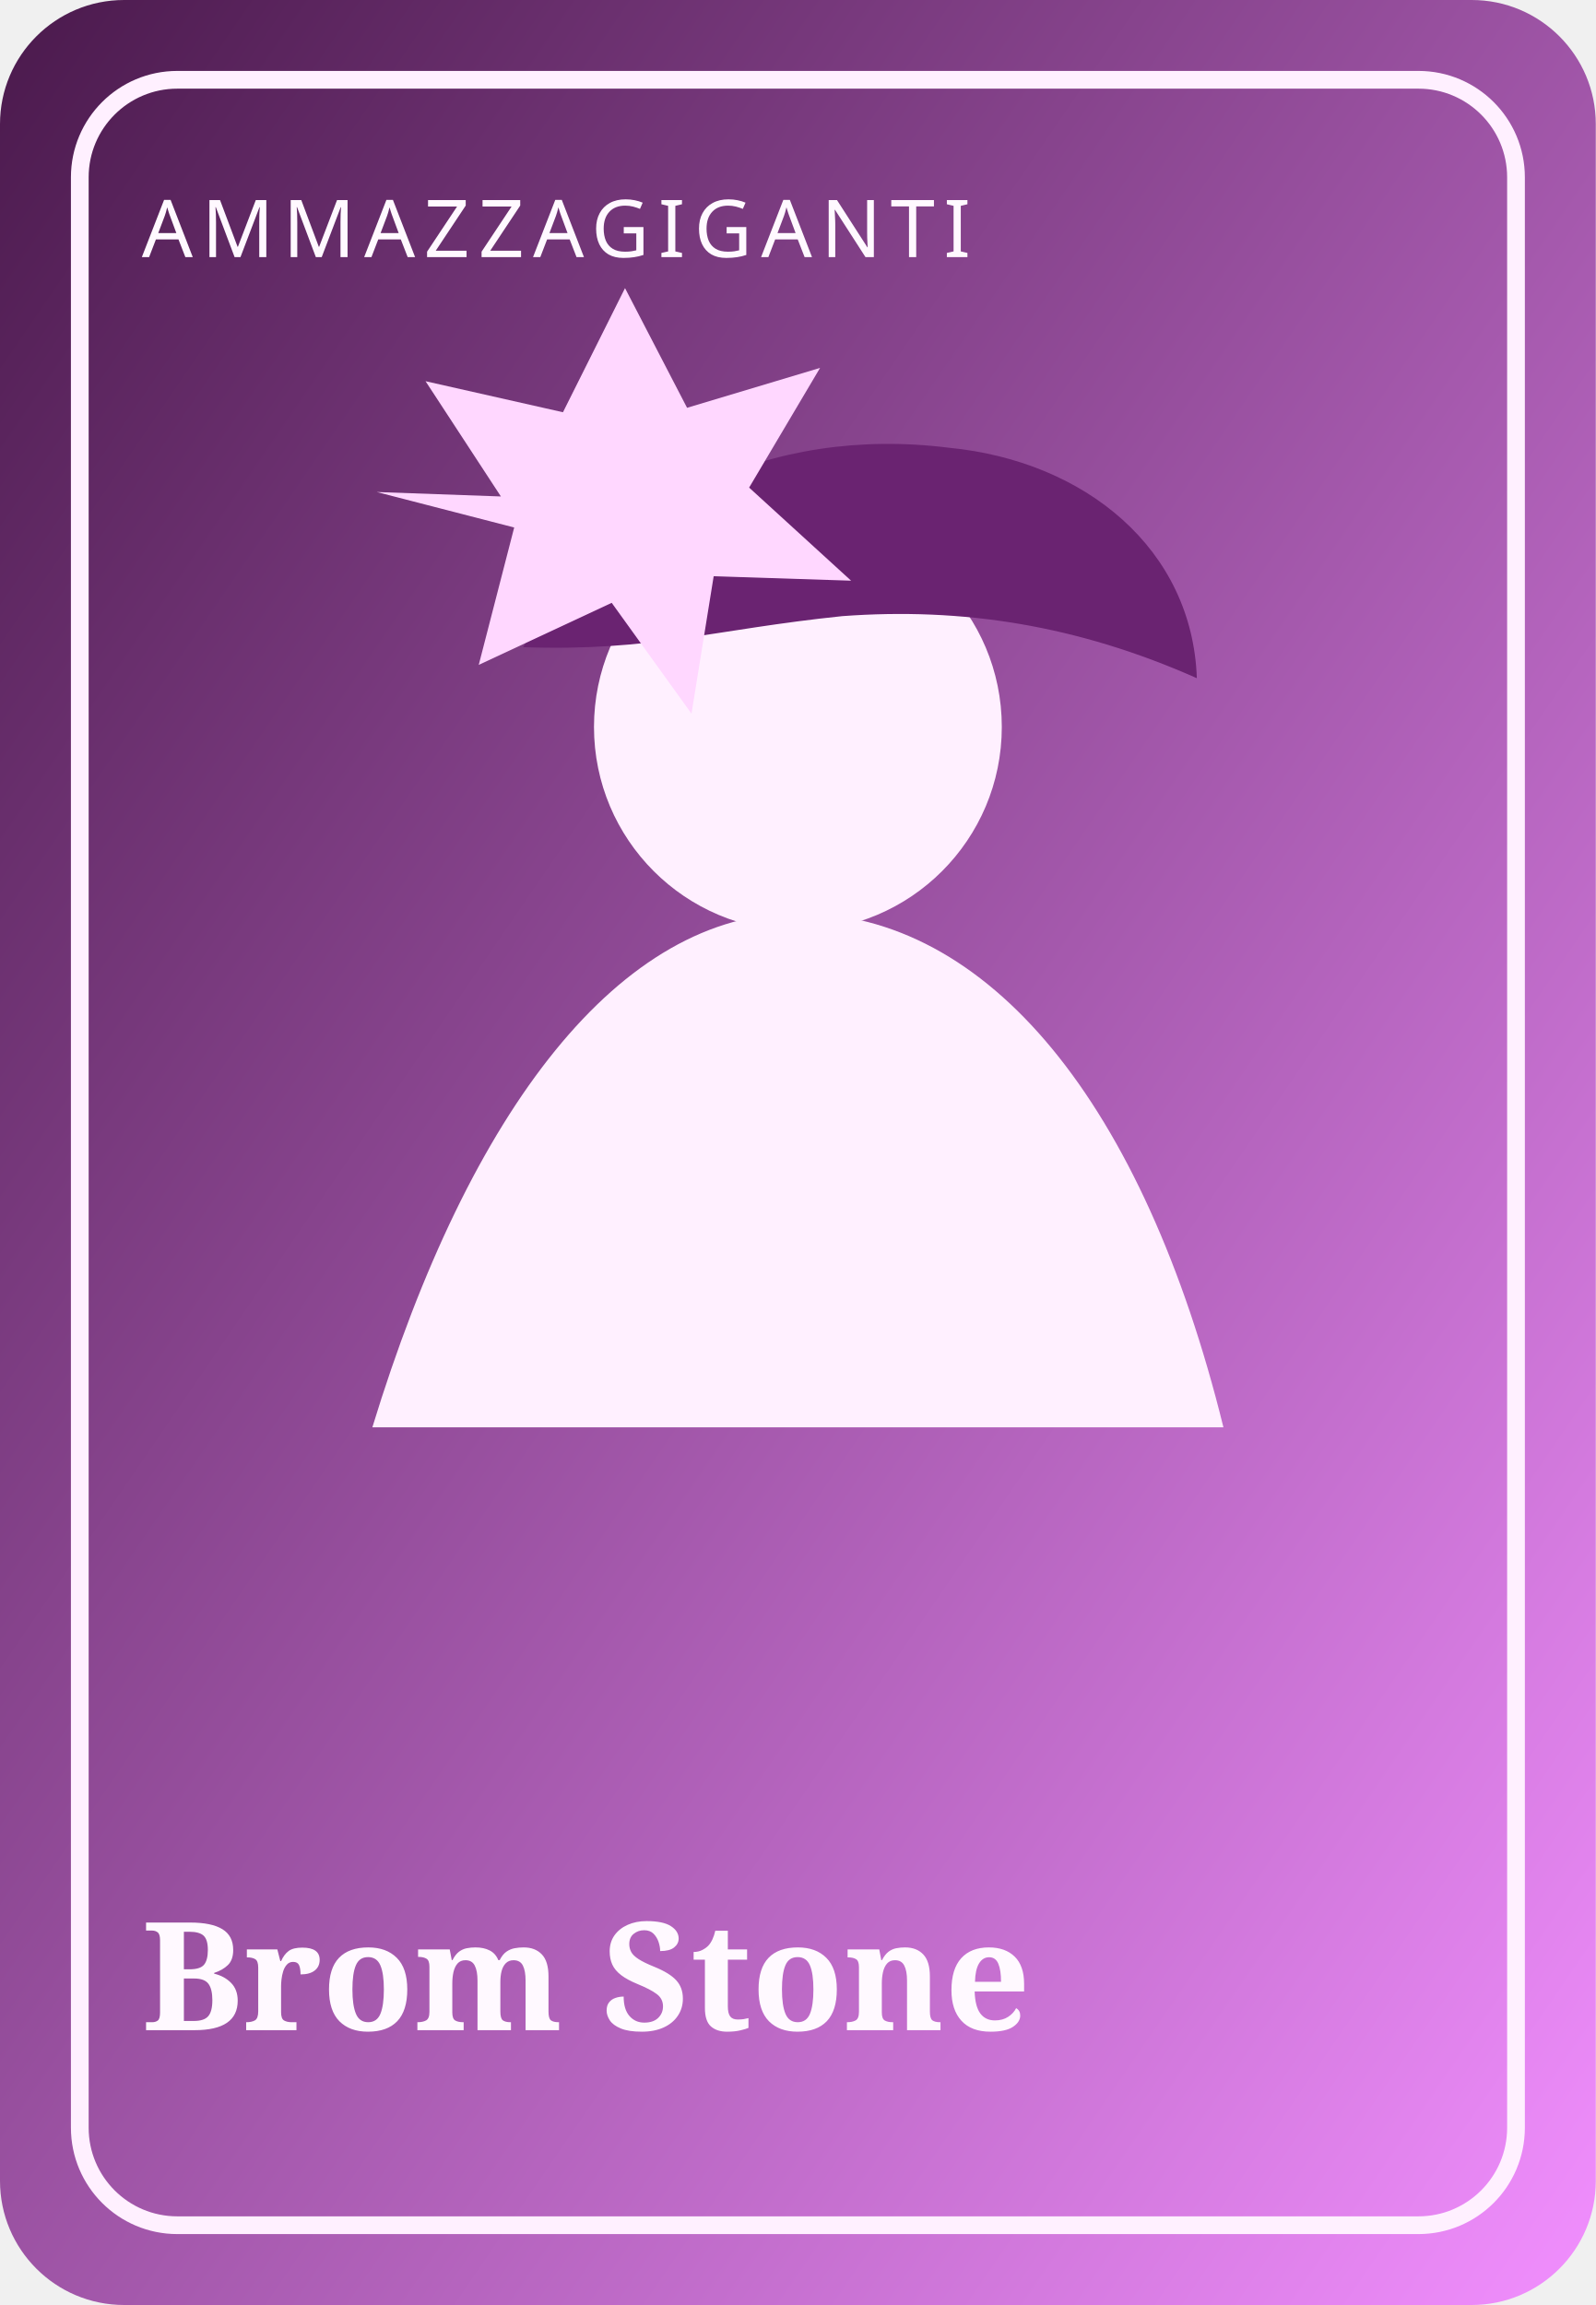
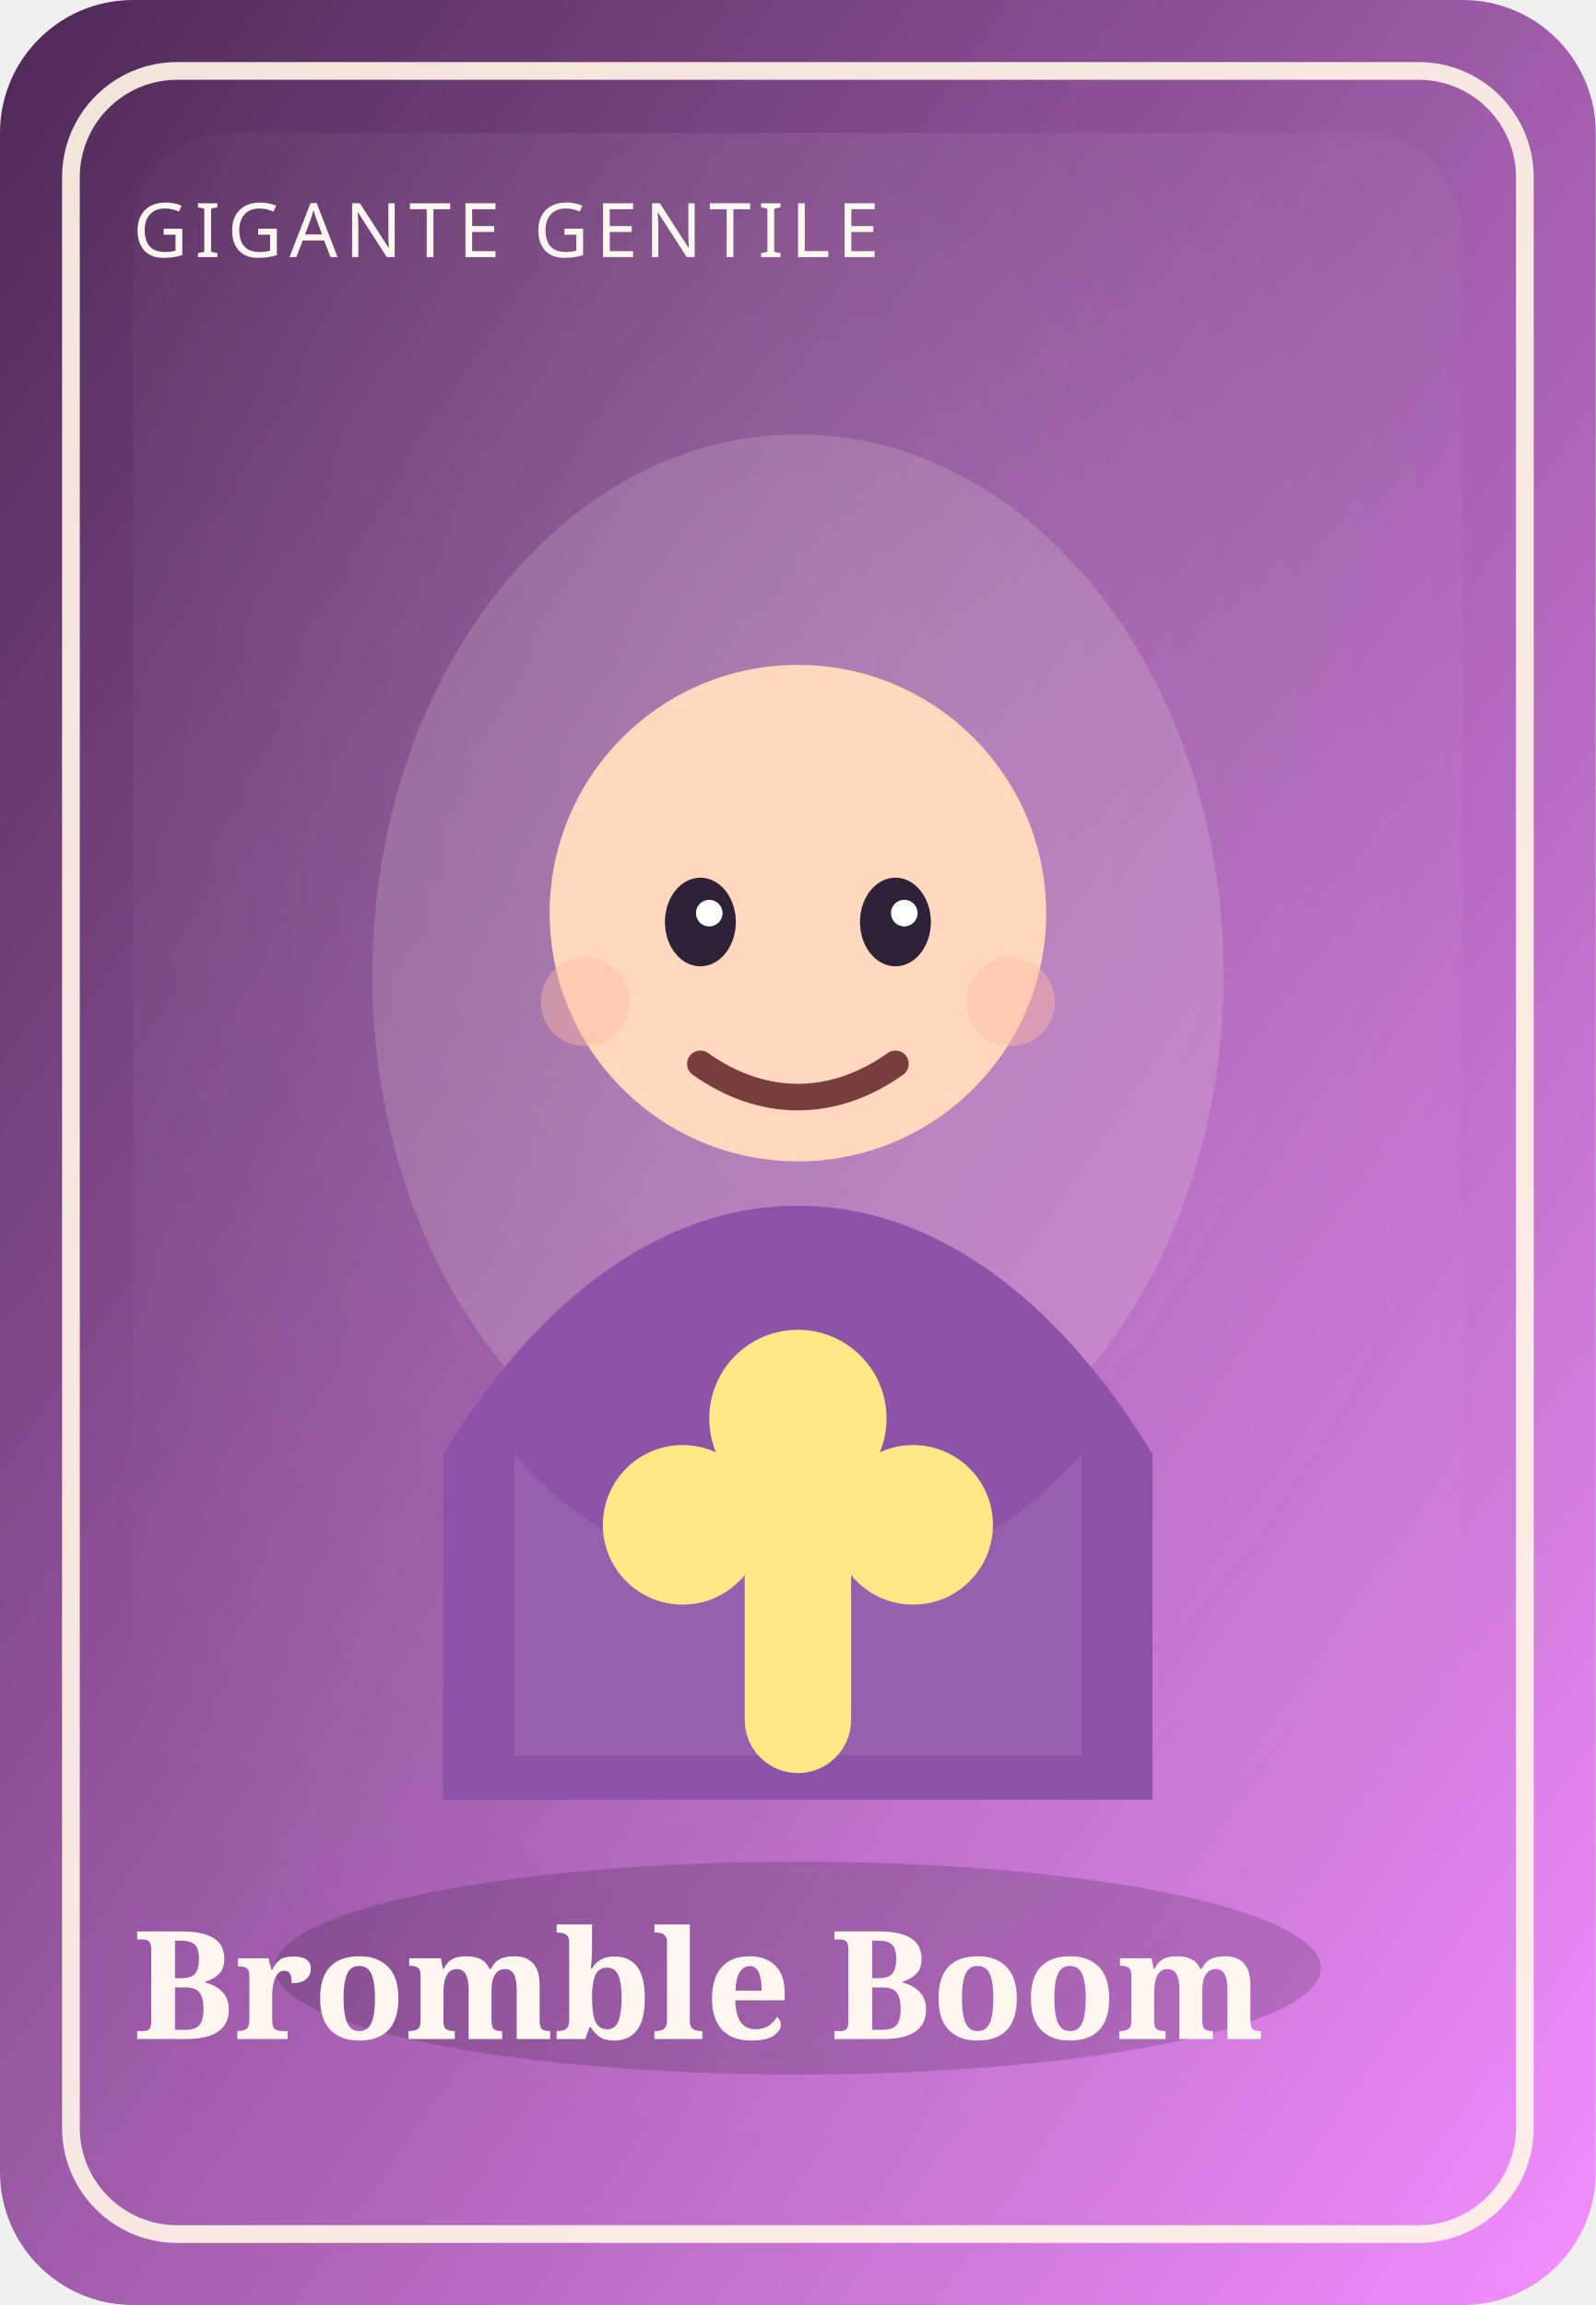
<svg xmlns="http://www.w3.org/2000/svg" viewBox="0 0 360 520">
  <defs>
-     <linearGradient id="g" x1="0%" y1="0%" x2="100%" y2="100%">
-       <stop offset="0%" stop-color="#4a194c" />
+     <linearGradient id="bg" x1="0%" y1="0%" x2="100%" y2="100%">
+       <stop offset="0%" stop-color="#4d2955" />
      <stop offset="100%" stop-color="#f28fff" />
    </linearGradient>
+     <radialGradient id="glow" cx="50%" cy="30%" r="70%">
+       <stop offset="0%" stop-color="#ffffff" stop-opacity="0.34" />
+       <stop offset="100%" stop-color="#ffffff" stop-opacity="0" />
+     </radialGradient>
  </defs>
-   <rect width="360" height="520" rx="28" fill="url(#g)" />
-   <rect x="18" y="18" width="324" height="484" rx="22" fill="none" stroke="#fff0ff" stroke-width="4" />
-   <path d="M84 322c22-72 56-116 96-116 43 0 78 43 96 116" fill="#fff0ff" />
-   <circle cx="180" cy="164" r="46" fill="#fff0ff" />
-   <path d="M118 146c20-33 56-50 96-45 31 3 55 23 56 52-27-12-53-16-80-14-29 3-43 8-72 7z" fill="#6a2371" />
-   <path d="M85 111l31 8-8 31 30-14 18 25 5-31 31 1-23-21 16-27-30 9-14-27-14 28-31-7 17 26z" fill="#ffd7ff" />
-   <text x="32" y="58" font-size="18" fill="#fff9ff" font-family="'Trebuchet MS', sans-serif" letter-spacing="2">AMMAZZAGIGANTI</text>
-   <text x="32" y="458" font-size="34" fill="#fff9ff" font-family="Georgia, serif" font-weight="700">Brom Stone</text>
+   <rect width="360" height="520" rx="30" fill="url(#bg)" />
+   <rect x="16" y="16" width="328" height="488" rx="24" fill="none" stroke="#fff4e6" stroke-width="4" opacity="0.92" />
+   <rect x="30" y="30" width="300" height="460" rx="22" fill="url(#glow)" opacity="0.38" />
+   <ellipse cx="180" cy="220" rx="96" ry="122" fill="#fff3e9" fill-opacity="0.16" />
+   <ellipse cx="180" cy="444" rx="118" ry="24" fill="#130d18" fill-opacity="0.18" />
+   <path d="M100 328c22-36 50-56 80-56s58 20 80 56v78H100z" fill="#8d53a8" />
+   <path d="M116 328c16 18 34 28 64 28s48-10 64-28v68H116z" fill="#ffffff" fill-opacity="0.08" />
+   <circle cx="180" cy="206" r="56" fill="#ffd8bd" />
+   <ellipse cx="158" cy="208" rx="8" ry="10" fill="#2d2238" />
+   <ellipse cx="202" cy="208" rx="8" ry="10" fill="#2d2238" />
+   <circle cx="160" cy="206" r="3" fill="#ffffff" />
+   <circle cx="204" cy="206" r="3" fill="#ffffff" />
+   <path d="M158 240c14 10 30 10 44 0" stroke="#7a3d3d" stroke-width="6" stroke-linecap="round" fill="none" />
+   <circle cx="132" cy="226" r="10" fill="#ffb8a6" fill-opacity="0.45" />
+   <circle cx="228" cy="226" r="10" fill="#ffb8a6" fill-opacity="0.45" />
+   <rect x="168" y="328" width="24" height="72" rx="12" fill="#ffe885" />
+   <circle cx="180" cy="320" r="20" fill="#ffe885" />
+   <circle cx="154" cy="344" r="18" fill="#ffe885" />
+   <circle cx="206" cy="344" r="18" fill="#ffe885" />
+   <text x="30" y="58" font-size="17" fill="#fff7ef" font-family="Trebuchet MS, sans-serif" letter-spacing="1.6">GIGANTE GENTILE</text>
+   <text x="30" y="460" font-size="34" fill="#fff7ef" font-family="Georgia, serif" font-weight="700">Bromble Boom</text>
</svg>
